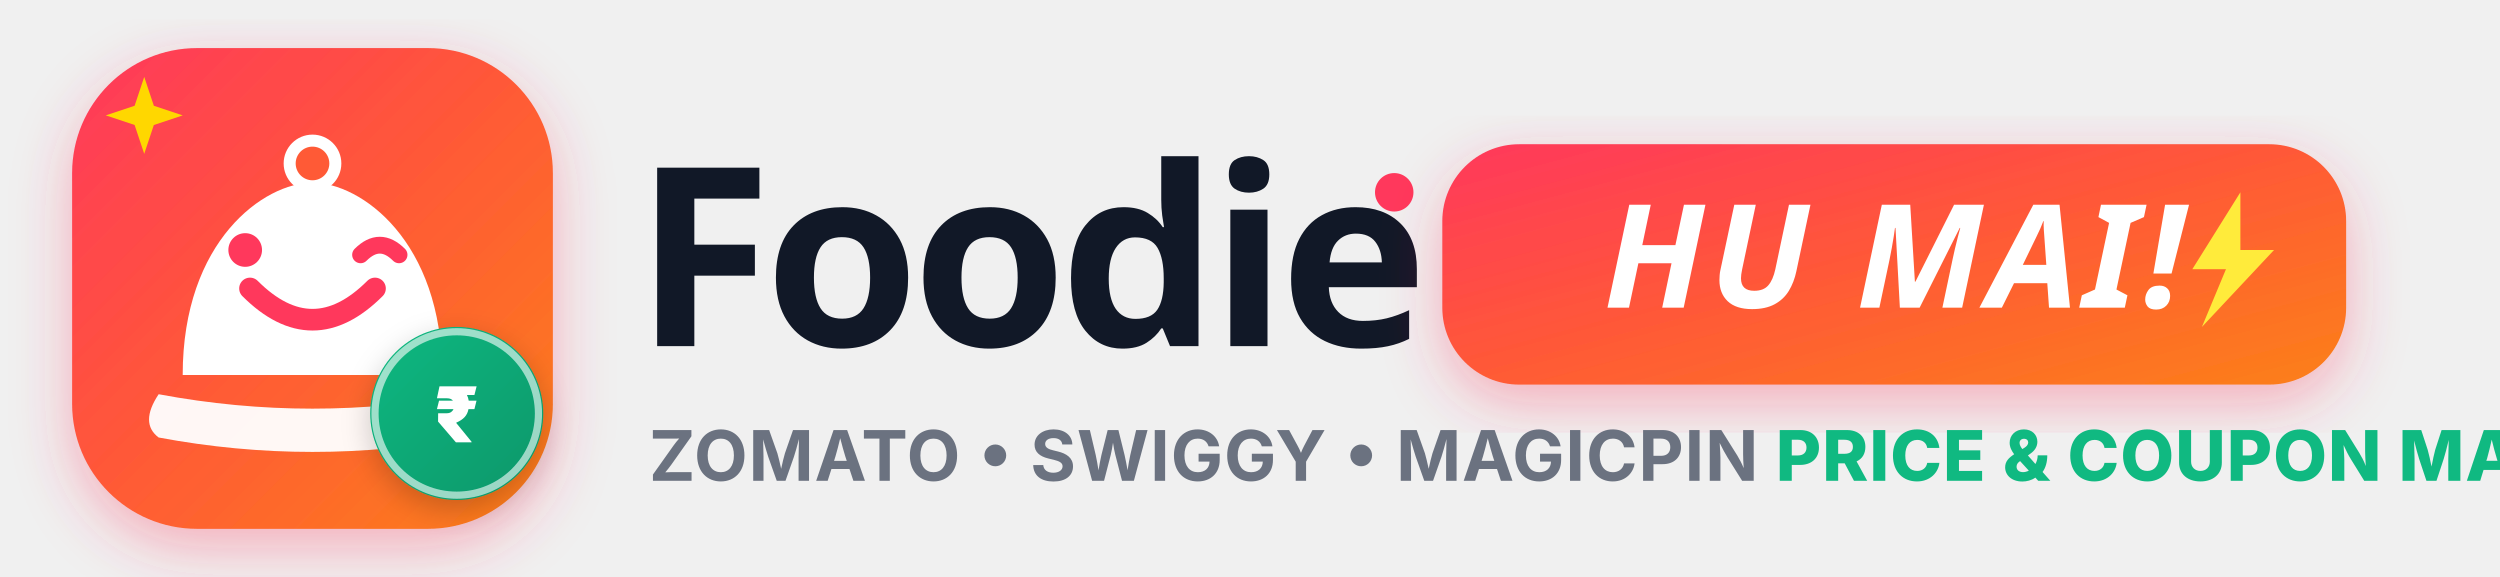
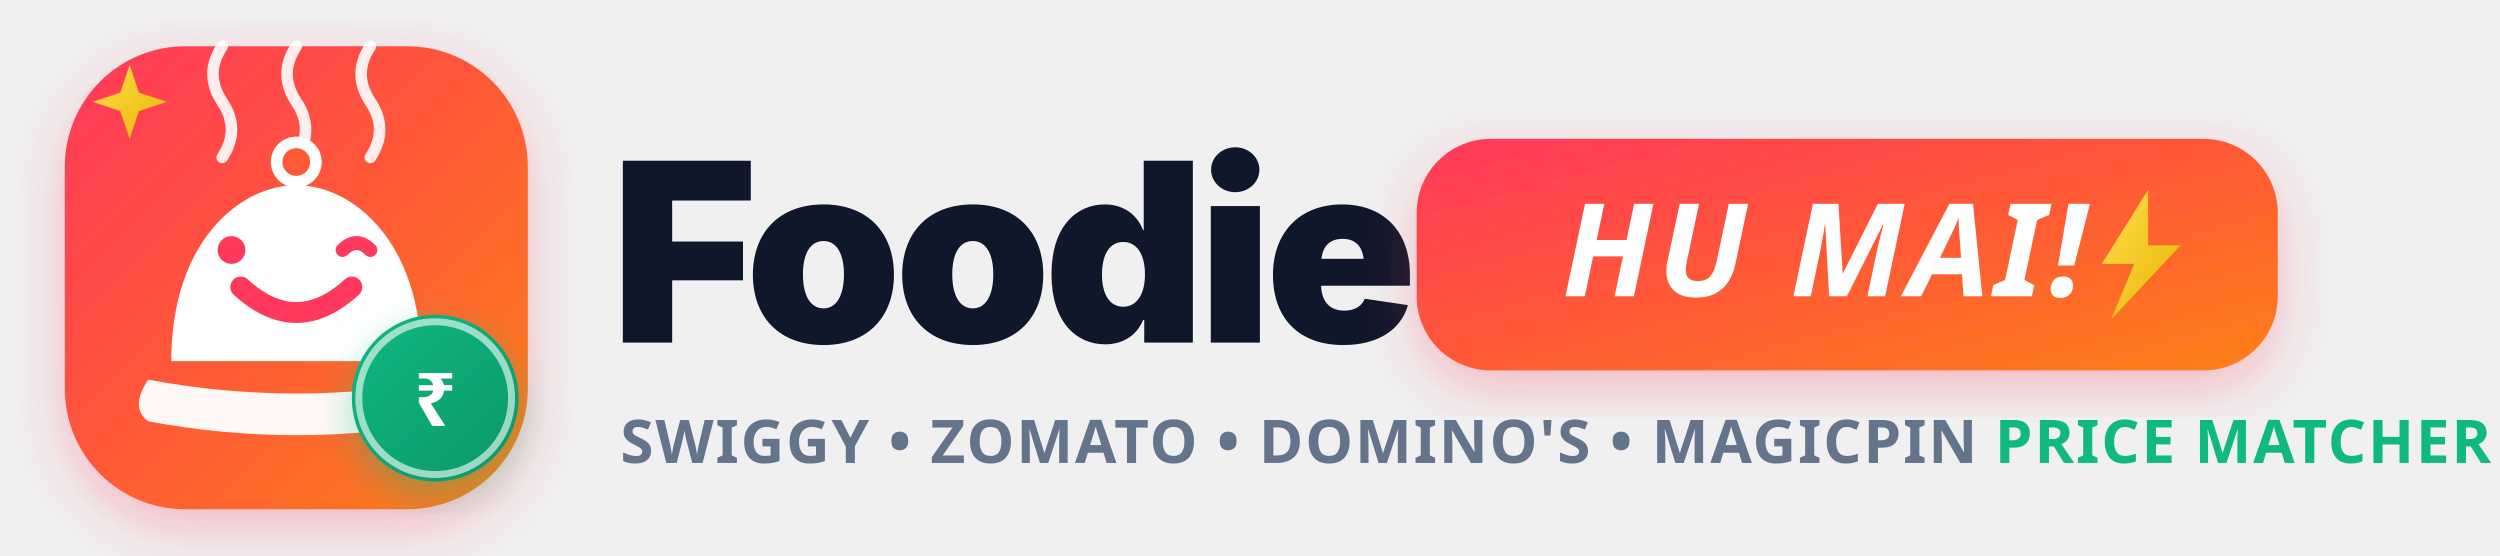
- <svg xmlns="http://www.w3.org/2000/svg" viewBox="0 0 520 120" width="100%" height="100%">
+ <svg xmlns="http://www.w3.org/2000/svg" viewBox="0 0 540 120" width="100%" height="100%">
  <defs>
-     <linearGradient id="foodieGrad" x1="0%" y1="0%" x2="100%" y2="100%">
+     <linearGradient id="foodieBrandGrad" x1="0%" y1="0%" x2="100%" y2="100%">
      <stop offset="0%" stop-color="#FF385C" />
      <stop offset="50%" stop-color="#FF5A36" />
      <stop offset="100%" stop-color="#FC8019" />
    </linearGradient>
-     <linearGradient id="saveGrad" x1="0%" y1="0%" x2="100%" y2="100%">
+     <linearGradient id="emeraldGrad" x1="0%" y1="0%" x2="100%" y2="100%">
      <stop offset="0%" stop-color="#10B981" />
      <stop offset="100%" stop-color="#059669" />
    </linearGradient>
-     <filter id="softGlow" x="-20%" y="-20%" width="140%" height="140%">
-       <feDropShadow dx="0" dy="4" stdDeviation="6" flood-color="#FF385C" flood-opacity="0.35" />
+     <linearGradient id="goldGrad" x1="0%" y1="0%" x2="100%" y2="100%">
+       <stop offset="0%" stop-color="#FDE047" />
+       <stop offset="100%" stop-color="#EAB308" />
+     </linearGradient>
+     <filter id="logoGlow" x="-20%" y="-20%" width="140%" height="140%">
+       <feDropShadow dx="0" dy="4" stdDeviation="6" flood-color="#FF385C" flood-opacity="0.3" />
    </filter>
-     <filter id="tagShadow" x="-20%" y="-20%" width="140%" height="140%">
-       <feDropShadow dx="0" dy="2" stdDeviation="3" flood-color="#000" flood-opacity="0.2" />
+     <filter id="coinGlow" x="-20%" y="-20%" width="140%" height="140%">
+       <feDropShadow dx="0" dy="3" stdDeviation="4" flood-color="#10B981" flood-opacity="0.35" />
    </filter>
+     <style>
+       @keyframes floatDome {
+         0%, 100% { transform: translateY(0px); }
+         50% { transform: translateY(-3px); }
+       }
+       @keyframes steamRise {
+         0% { opacity: 0; transform: translateY(4px) scale(0.9); }
+         50% { opacity: 0.85; transform: translateY(-4px) scale(1.05); }
+         100% { opacity: 0; transform: translateY(-10px) scale(1.15); }
+       }
+       @keyframes pulseBadge {
+         0%, 100% { transform: scale(1); }
+         50% { transform: scale(1.03); }
+       }
+       @keyframes rotateSpark {
+         0% { transform: rotate(0deg); }
+         100% { transform: rotate(360deg); }
+       }
+       .anim-dome { animation: floatDome 3s ease-in-out infinite; }
+       .anim-steam-1 { animation: steamRise 2.4s ease-in-out infinite; }
+       .anim-steam-2 { animation: steamRise 2.4s ease-in-out infinite 0.8s; }
+       .anim-steam-3 { animation: steamRise 2.4s ease-in-out infinite 1.6s; }
+       .anim-badge { animation: pulseBadge 2.8s ease-in-out infinite; }
+       .anim-coin { animation: floatDome 2.5s ease-in-out infinite 0.5s; }
+     </style>
  </defs>
-   <g transform="translate(15, 10)">
-     <rect x="0" y="0" width="100" height="100" rx="26" fill="url(#foodieGrad)" filter="url(#softGlow)" />
-     <path d="M 18 72 Q 50 78 82 72 Q 86 78 82 81 Q 50 87 18 81 Q 14 78 18 72 Z" fill="#FFFFFF" opacity="0.95" />
-     <path d="M 23 68 C 23 40 40 28 50 28 C 60 28 77 40 77 68 Z" fill="#FFFFFF" />
-     <circle cx="50" cy="24" r="6" fill="#FFFFFF" />
-     <circle cx="50" cy="24" r="3.5" fill="#FF5A36" />
-     <path d="M 37 50 Q 50 63 63 50" fill="none" stroke="#FF385C" stroke-width="4.5" stroke-linecap="round" />
-     <circle cx="36" cy="42" r="3.5" fill="#FF385C" />
-     <path d="M 60 43 Q 64 39 68 43" fill="none" stroke="#FF385C" stroke-width="3.5" stroke-linecap="round" />
-     <g transform="translate(62, 58)" filter="url(#tagShadow)">
-       <circle cx="18" cy="18" r="18" fill="url(#saveGrad)" />
-       <circle cx="18" cy="18" r="17" fill="none" stroke="#FFFFFF" stroke-width="1.5" opacity="0.6" />
-       <text x="18" y="24" font-family="'Inter', system-ui, -apple-system, sans-serif" font-size="16" font-weight="900" fill="#FFFFFF" text-anchor="middle">₹</text>
+   <g transform="translate(14, 10)">
+     <rect x="0" y="0" width="100" height="100" rx="26" fill="url(#foodieBrandGrad)" filter="url(#logoGlow)" />
+     <g transform="translate(50, 18)" opacity="0.9">
+       <path class="anim-steam-1" d="M -16 6 Q -12 0 -16 -6 Q -20 -12 -16 -18" fill="none" stroke="#FFFFFF" stroke-width="2.5" stroke-linecap="round" />
+       <path class="anim-steam-2" d="M 0 6 Q 4 0 0 -6 Q -4 -12 0 -18" fill="none" stroke="#FFFFFF" stroke-width="2.5" stroke-linecap="round" />
+       <path class="anim-steam-3" d="M 16 6 Q 20 0 16 -6 Q 12 -12 16 -18" fill="none" stroke="#FFFFFF" stroke-width="2.5" stroke-linecap="round" />
    </g>
-     <path d="M 15 22 L 17 16 L 23 14 L 17 12 L 15 6 L 13 12 L 7 14 L 13 16 Z" fill="#FFD700" />
+     <g class="anim-dome">
+       <path d="M 18 72 Q 50 78 82 72 Q 86 78 82 81 Q 50 87 18 81 Q 14 78 18 72 Z" fill="#FFFFFF" opacity="0.95" />
+       <path d="M 23 68 C 23 42 38 30 50 30 C 62 30 77 42 77 68 Z" fill="#FFFFFF" />
+       <circle cx="50" cy="25" r="5.5" fill="#FFFFFF" />
+       <circle cx="50" cy="25" r="3" fill="#FF5A36" />
+       <path d="M 38 52 Q 50 63 62 52" fill="none" stroke="#FF385C" stroke-width="4.5" stroke-linecap="round" />
+       <circle cx="36" cy="44" r="3" fill="#FF385C" />
+       <path d="M 60 44 Q 63 41 66 44" fill="none" stroke="#FF385C" stroke-width="3" stroke-linecap="round" />
+     </g>
+     <g class="anim-coin" transform="translate(62, 58)" filter="url(#coinGlow)">
+       <circle cx="18" cy="18" r="18" fill="url(#emeraldGrad)" />
+       <circle cx="18" cy="18" r="16.5" fill="none" stroke="#FFFFFF" stroke-width="1.5" opacity="0.6" />
+       <text x="18" y="24" font-family="'Plus Jakarta Sans', system-ui, sans-serif" font-size="16" font-weight="900" fill="#FFFFFF" text-anchor="middle">₹</text>
+     </g>
+     <path d="M 14 20 L 16 14 L 22 12 L 16 10 L 14 4 L 12 10 L 6 12 L 12 14 Z" fill="url(#goldGrad)" />
  </g>
  <g transform="translate(132, 22)">
-     <text x="0" y="50" font-family="'Outfit', 'Plus Jakarta Sans', system-ui, sans-serif" font-size="52" font-weight="900" letter-spacing="-1.5" fill="#111827">
+     <text x="0" y="52" font-family="'Outfit', -apple-system, sans-serif" font-size="54" font-weight="900" letter-spacing="-1.5" fill="#0F172A">
      Foodie
    </text>
-     <circle cx="158" cy="18" r="4" fill="#FF385C" />
-     <g transform="translate(168, 6)">
-       <rect x="0" y="2" width="188" height="50" rx="16" fill="url(#foodieGrad)" filter="url(#softGlow)" />
-       <text x="94" y="36" font-family="'Outfit', system-ui, sans-serif" font-size="30" font-weight="900" font-style="italic" letter-spacing="1" fill="#FFFFFF" text-anchor="middle">
+     <g class="anim-badge" transform="translate(174, 8)">
+       <rect x="0" y="0" width="186" height="50" rx="16" fill="url(#foodieBrandGrad)" filter="url(#logoGlow)" />
+       <text x="88" y="34" font-family="'Outfit', sans-serif" font-size="28" font-weight="900" font-style="italic" letter-spacing="1" fill="#FFFFFF" text-anchor="middle">
        HU MAI!
      </text>
-       <path d="M 166 12 L 156 28 L 163 28 L 158 40 L 173 24 L 166 24 Z" fill="#FFEB3B" />
+       <path d="M 158 11 L 148 27 L 155 27 L 150 39 L 165 23 L 158 23 Z" fill="url(#goldGrad)" />
    </g>
-     <text x="3" y="78" font-family="'Inter', system-ui, sans-serif" font-size="14.5" font-weight="700" letter-spacing="0.2" fill="#6B7280">
-       ZOMATO • SWIGGY • MAGICPIN <tspan fill="#10B981" font-weight="800">PRICE &amp; COUPON MATCHER</tspan>
+     <text x="2" y="78" font-family="'Plus Jakarta Sans', system-ui, sans-serif" font-size="13" font-weight="700" letter-spacing="0.4" fill="#64748B">
+       SWIGGY • ZOMATO • DOMINO'S • MAGICPIN <tspan fill="#10B981" font-weight="800">PRICE MATCHER</tspan>
    </text>
  </g>
</svg>
